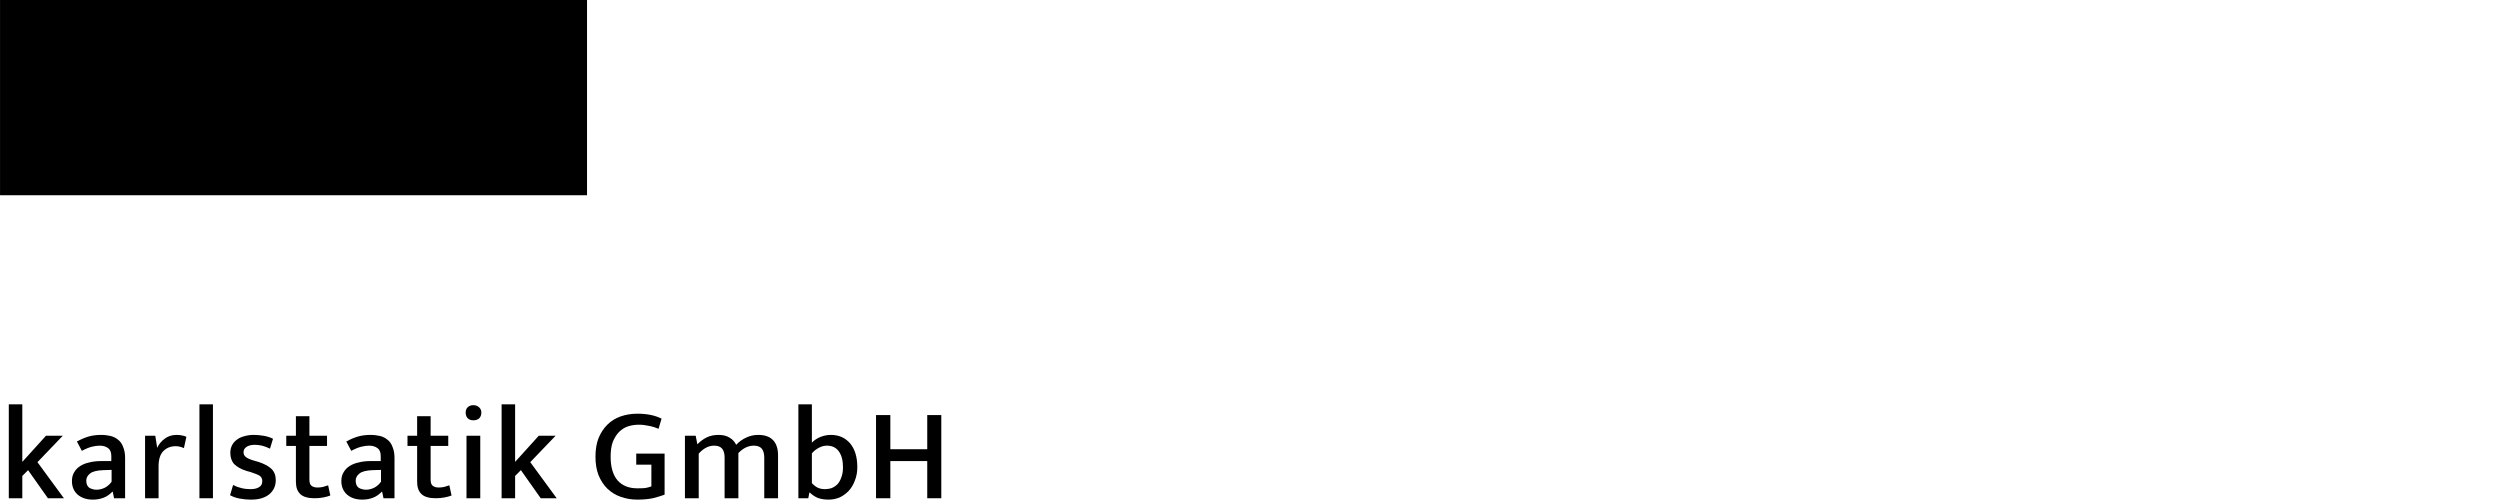
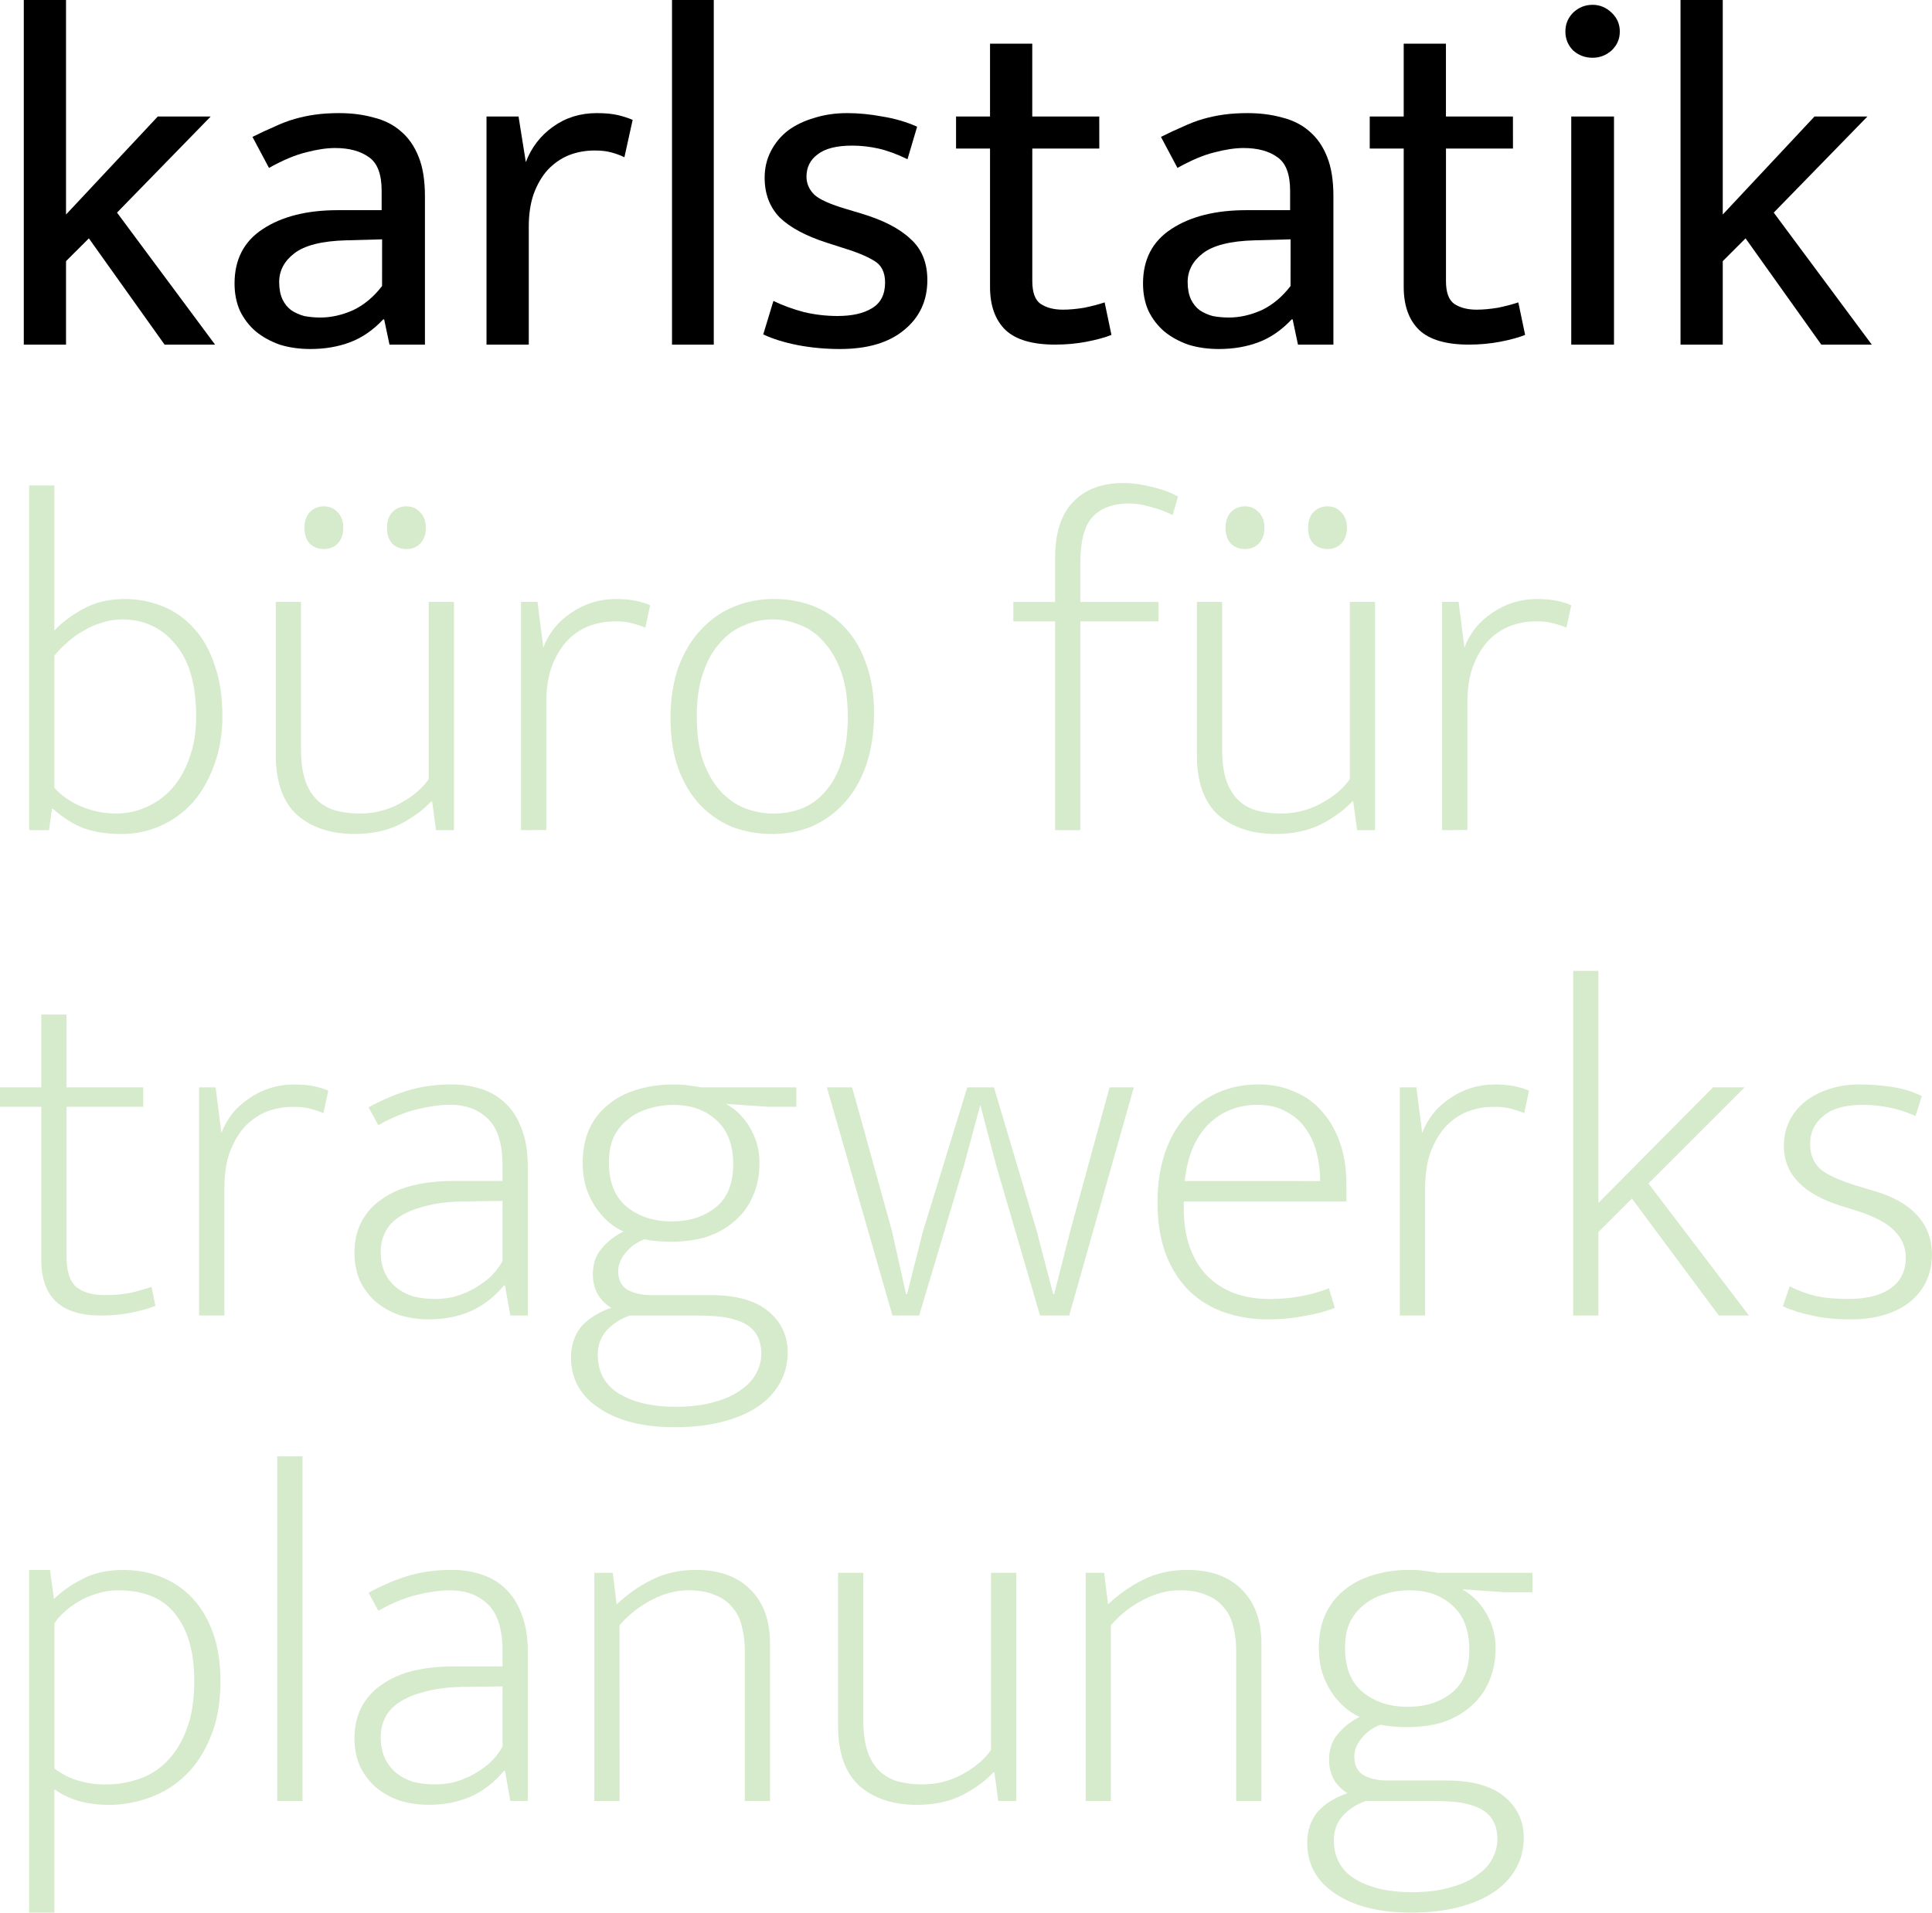
- <svg xmlns="http://www.w3.org/2000/svg" width="100%" height="100%" viewBox="0 0 591 119" version="1.1" xml:space="preserve" style="fill-rule:evenodd;clip-rule:evenodd;">
-   <g id="use7463" transform="matrix(4.16667,0,0,4.16667,-0.00345833,117.785)">
-     <path id="path134" d="M1.266,-1.266L1.266,0L0.5,0L0.5,-5.328L1.266,-5.328L1.266,-2.063L2.609,-3.547L3.563,-3.547L2.125,-2.047L3.625,0L2.719,0L1.594,-1.594L1.266,-1.266Z" style="fill-rule:nonzero;" />
+ <svg xmlns="http://www.w3.org/2000/svg" width="49.136mm" height="48.655mm" viewBox="0 0 49.136 48.655" version="1.1" id="svg5" xml:space="preserve">
+   <defs id="defs2" />
+   <g aria-label="karlstatik" id="text23-6" style="font-size:12.349px;font-family:Mukta;-inkscape-font-specification:Mukta-Regular;fill:#000000;fill-opacity:1;stroke-width:0.353" transform="translate(-23.72687,-28.17852)">
+     <path d="m 25.406,34.822 v 2.124 h -1.074 v -8.768 h 1.074 v 5.458 l 2.334,-2.494 h 1.346 l -2.383,2.445 2.494,3.359 H 27.913 L 25.987,34.242 Z" id="path1086" style="fill:#000000;fill-opacity:1" />
+     <path d="m 30.148,31.661 q 0.296,-0.148 0.556,-0.259 0.259,-0.123 0.519,-0.198 0.259,-0.074 0.531,-0.111 0.272,-0.037 0.593,-0.037 0.482,0 0.877,0.111 0.408,0.099 0.692,0.346 0.296,0.247 0.457,0.654 0.161,0.395 0.161,1 v 3.779 h -0.901 l -0.136,-0.642 h -0.025 q -0.383,0.408 -0.84,0.58 -0.457,0.173 -1.013,0.173 -0.42,0 -0.778,-0.111 -0.346,-0.123 -0.605,-0.333 -0.259,-0.222 -0.408,-0.531 -0.136,-0.309 -0.136,-0.692 0,-0.914 0.716,-1.383 0.729,-0.482 1.914,-0.482 h 1.111 v -0.494 q 0,-0.63 -0.321,-0.852 -0.321,-0.235 -0.864,-0.235 -0.321,0 -0.741,0.111 -0.408,0.099 -0.939,0.395 z m 3.297,2.606 -0.914,0.025 q -0.926,0.025 -1.321,0.333 -0.383,0.296 -0.383,0.729 0,0.259 0.086,0.445 0.086,0.173 0.222,0.272 0.148,0.099 0.333,0.148 0.198,0.037 0.408,0.037 0.408,0 0.827,-0.185 0.42,-0.198 0.741,-0.617 z" id="path1088" style="fill:#000000;fill-opacity:1" />
+     <path d="m 36.1,36.946 v -5.804 h 0.815 l 0.185,1.161 q 0.21,-0.556 0.692,-0.901 0.482,-0.346 1.111,-0.346 0.321,0 0.531,0.049 0.21,0.049 0.383,0.123 l -0.21,0.951 q -0.148,-0.074 -0.333,-0.123 -0.173,-0.049 -0.42,-0.049 -0.358,0 -0.667,0.123 -0.296,0.123 -0.531,0.37 -0.222,0.247 -0.358,0.617 -0.123,0.358 -0.123,0.827 v 3.001 z" id="path1090" style="fill:#000000;fill-opacity:1" />
+     <path d="m 40.818,36.946 v -8.768 h 1.062 v 8.768 z" id="path1092" style="fill:#000000;fill-opacity:1" />
+     <path d="m 46.807,32.229 q -0.408,-0.198 -0.741,-0.272 -0.333,-0.074 -0.667,-0.074 -0.593,0 -0.877,0.222 -0.284,0.21 -0.284,0.568 0,0.259 0.198,0.457 0.198,0.185 0.827,0.37 l 0.37,0.111 q 0.827,0.247 1.247,0.642 0.432,0.383 0.432,1.05 0,0.79 -0.593,1.272 -0.58,0.482 -1.63,0.482 -0.556,0 -1.074,-0.099 -0.506,-0.099 -0.877,-0.272 l 0.259,-0.852 q 0.358,0.173 0.778,0.284 0.42,0.099 0.852,0.099 0.556,0 0.877,-0.198 0.333,-0.198 0.333,-0.654 0,-0.395 -0.284,-0.556 -0.284,-0.173 -0.815,-0.333 l -0.383,-0.123 q -0.803,-0.259 -1.198,-0.642 -0.383,-0.395 -0.383,-1.013 0,-0.37 0.161,-0.679 0.161,-0.309 0.432,-0.519 0.284,-0.21 0.667,-0.321 0.383,-0.123 0.84,-0.123 0.432,0 0.889,0.086 0.469,0.074 0.889,0.259 z" id="path1094" style="fill:#000000;fill-opacity:1" />
+     <path d="m 51.685,31.957 h -1.704 v 3.371 q 0,0.432 0.21,0.58 0.222,0.148 0.568,0.148 0.247,0 0.543,-0.049 0.296,-0.062 0.519,-0.136 l 0.173,0.827 q -0.247,0.099 -0.63,0.173 -0.383,0.074 -0.803,0.074 -0.864,0 -1.26,-0.37 -0.395,-0.383 -0.395,-1.099 V 31.957 H 48.042 V 31.142 h 0.864 v -1.852 h 1.074 v 1.852 h 1.704 z" id="path1096" style="fill:#000000;fill-opacity:1" />
+     <path d="m 53.253,31.661 q 0.296,-0.148 0.556,-0.259 0.259,-0.123 0.519,-0.198 0.259,-0.074 0.531,-0.111 0.272,-0.037 0.593,-0.037 0.482,0 0.877,0.111 0.408,0.099 0.692,0.346 0.296,0.247 0.457,0.654 0.161,0.395 0.161,1 v 3.779 h -0.901 l -0.136,-0.642 h -0.025 q -0.383,0.408 -0.84,0.58 -0.457,0.173 -1.013,0.173 -0.42,0 -0.778,-0.111 -0.346,-0.123 -0.605,-0.333 -0.259,-0.222 -0.408,-0.531 -0.136,-0.309 -0.136,-0.692 0,-0.914 0.716,-1.383 0.729,-0.482 1.914,-0.482 h 1.111 v -0.494 q 0,-0.63 -0.321,-0.852 -0.321,-0.235 -0.864,-0.235 -0.321,0 -0.741,0.111 -0.408,0.099 -0.939,0.395 z m 3.297,2.606 -0.914,0.025 q -0.926,0.025 -1.321,0.333 -0.383,0.296 -0.383,0.729 0,0.259 0.086,0.445 0.086,0.173 0.222,0.272 0.148,0.099 0.333,0.148 0.198,0.037 0.408,0.037 0.408,0 0.827,-0.185 0.42,-0.198 0.741,-0.617 z" id="path1098" style="fill:#000000;fill-opacity:1" />
+     <path d="m 62.206,31.957 h -1.704 v 3.371 q 0,0.432 0.21,0.58 0.222,0.148 0.568,0.148 0.247,0 0.543,-0.049 0.296,-0.062 0.519,-0.136 l 0.173,0.827 q -0.247,0.099 -0.63,0.173 -0.383,0.074 -0.803,0.074 -0.864,0 -1.26,-0.37 -0.395,-0.383 -0.395,-1.099 V 31.957 H 58.563 V 31.142 h 0.864 v -1.852 h 1.074 v 1.852 h 1.704 z" id="path1100" style="fill:#000000;fill-opacity:1" />
+     <path d="m 63.688,36.946 v -5.804 h 1.087 v 5.804 z m 0.543,-7.298 q -0.284,0 -0.494,-0.185 -0.198,-0.198 -0.198,-0.482 0,-0.284 0.198,-0.482 0.21,-0.198 0.494,-0.198 0.272,0 0.482,0.198 0.21,0.198 0.21,0.482 0,0.284 -0.21,0.482 -0.21,0.185 -0.482,0.185 z" id="path1102" style="fill:#000000;fill-opacity:1" />
+     <path d="m 67.541,34.822 v 2.124 h -1.074 v -8.768 h 1.074 v 5.458 l 2.334,-2.494 h 1.346 l -2.383,2.445 2.494,3.359 H 70.048 L 68.121,34.242 Z" id="path1104" style="fill:#000000;fill-opacity:1" />
  </g>
-   <g id="use7467" transform="matrix(4.16667,0,0,4.16667,15.9654,117.785)">
-     <path id="path137" d="M0.531,-3.219C0.758,-3.344 0.977,-3.438 1.188,-3.5C1.406,-3.563 1.645,-3.594 1.906,-3.594C2.102,-3.594 2.285,-3.57 2.453,-3.531C2.617,-3.488 2.758,-3.414 2.875,-3.313C3,-3.219 3.094,-3.082 3.156,-2.906C3.227,-2.738 3.266,-2.535 3.266,-2.297L3.266,0L2.641,0L2.563,-0.375L2.547,-0.375C2.398,-0.219 2.234,-0.102 2.047,-0.031C1.867,0.039 1.664,0.078 1.438,0.078C1.082,0.078 0.797,-0.016 0.578,-0.203C0.359,-0.398 0.25,-0.656 0.25,-0.969C0.25,-1.164 0.289,-1.332 0.375,-1.469C0.457,-1.613 0.57,-1.734 0.719,-1.828C0.863,-1.922 1.035,-1.988 1.234,-2.031C1.43,-2.082 1.648,-2.109 1.891,-2.109L2.484,-2.109L2.484,-2.391C2.484,-2.609 2.422,-2.758 2.297,-2.844C2.18,-2.938 2.02,-2.984 1.813,-2.984C1.688,-2.984 1.539,-2.961 1.375,-2.922C1.207,-2.879 1.02,-2.801 0.813,-2.688L0.531,-3.219ZM2.5,-1.609L2.031,-1.594C1.676,-1.582 1.426,-1.52 1.281,-1.406C1.133,-1.289 1.063,-1.156 1.063,-1C1.063,-0.906 1.078,-0.82 1.109,-0.75C1.141,-0.688 1.18,-0.633 1.234,-0.594C1.285,-0.563 1.348,-0.535 1.422,-0.516C1.492,-0.492 1.57,-0.484 1.656,-0.484C1.801,-0.484 1.953,-0.52 2.109,-0.594C2.266,-0.676 2.395,-0.789 2.5,-0.938L2.5,-1.609Z" style="fill-rule:nonzero;" />
-   </g>
-   <g id="use7471" transform="matrix(4.16667,0,0,4.16667,32.2778,117.785)">
-     <path id="path140" d="M0.484,0L0.484,-3.547L1.063,-3.547L1.172,-2.859C1.266,-3.066 1.406,-3.238 1.594,-3.375C1.781,-3.52 2.008,-3.594 2.281,-3.594C2.395,-3.594 2.492,-3.582 2.578,-3.563C2.672,-3.551 2.754,-3.523 2.828,-3.484L2.688,-2.844C2.625,-2.875 2.551,-2.898 2.469,-2.922C2.395,-2.941 2.313,-2.953 2.219,-2.953C1.938,-2.953 1.703,-2.859 1.516,-2.672C1.336,-2.484 1.25,-2.195 1.25,-1.813L1.25,0L0.484,0Z" style="fill-rule:nonzero;" />
-   </g>
-   <g id="use7475" transform="matrix(4.16667,0,0,4.16667,44.9966,117.785)">
-     <rect id="path143" x="0.516" y="-5.328" width="0.766" height="5.328" style="fill-rule:nonzero;" />
-   </g>
-   <g id="use7479" transform="matrix(4.16667,0,0,4.16667,53.2778,117.785)">
-     <path id="path146" d="M2.531,-2.813C2.363,-2.895 2.211,-2.953 2.078,-2.984C1.941,-3.016 1.805,-3.031 1.672,-3.031C1.461,-3.031 1.301,-2.988 1.188,-2.906C1.082,-2.832 1.031,-2.734 1.031,-2.609C1.031,-2.504 1.07,-2.414 1.156,-2.344C1.238,-2.27 1.406,-2.195 1.656,-2.125L1.875,-2.063C2.195,-1.957 2.441,-1.828 2.609,-1.672C2.773,-1.516 2.859,-1.301 2.859,-1.031C2.859,-0.695 2.734,-0.426 2.484,-0.219C2.234,-0.02 1.895,0.078 1.469,0.078C1.227,0.078 1.004,0.055 0.797,0.016C0.598,-0.023 0.422,-0.086 0.266,-0.172L0.438,-0.75C0.582,-0.676 0.738,-0.617 0.906,-0.578C1.07,-0.535 1.242,-0.516 1.422,-0.516C1.629,-0.516 1.789,-0.551 1.906,-0.625C2.031,-0.695 2.094,-0.813 2.094,-0.969C2.094,-1.113 2.039,-1.219 1.938,-1.281C1.832,-1.344 1.664,-1.41 1.438,-1.484L1.203,-1.547C0.891,-1.648 0.656,-1.781 0.5,-1.938C0.352,-2.102 0.281,-2.316 0.281,-2.578C0.281,-2.734 0.313,-2.875 0.375,-3C0.438,-3.125 0.523,-3.227 0.641,-3.313C0.754,-3.406 0.895,-3.473 1.063,-3.516C1.227,-3.566 1.406,-3.594 1.594,-3.594C1.781,-3.594 1.969,-3.578 2.156,-3.547C2.352,-3.516 2.535,-3.457 2.703,-3.375L2.531,-2.813Z" style="fill-rule:nonzero;" />
-   </g>
-   <g id="use7483" transform="matrix(4.16667,0,0,4.16667,67.1528,117.785)">
-     <path id="path149" d="M2.438,-2.969L1.438,-2.969L1.438,-1.063C1.438,-0.883 1.477,-0.766 1.563,-0.703C1.645,-0.641 1.754,-0.609 1.891,-0.609C1.992,-0.609 2.098,-0.617 2.203,-0.641C2.316,-0.672 2.414,-0.703 2.5,-0.734L2.625,-0.156C2.52,-0.113 2.391,-0.078 2.234,-0.047C2.078,-0.016 1.91,0 1.734,0C1.359,0 1.086,-0.078 0.922,-0.234C0.754,-0.391 0.672,-0.625 0.672,-0.938L0.672,-2.969L0.125,-2.969L0.125,-3.547L0.672,-3.547L0.672,-4.656L1.438,-4.656L1.438,-3.547L2.438,-3.547L2.438,-2.969Z" style="fill-rule:nonzero;" />
-   </g>
-   <g id="use7487" transform="matrix(4.16667,0,0,4.16667,79.6528,117.785)">
-     <path id="path1371" d="M0.531,-3.219C0.758,-3.344 0.977,-3.438 1.188,-3.5C1.406,-3.563 1.645,-3.594 1.906,-3.594C2.102,-3.594 2.285,-3.57 2.453,-3.531C2.617,-3.488 2.758,-3.414 2.875,-3.313C3,-3.219 3.094,-3.082 3.156,-2.906C3.227,-2.738 3.266,-2.535 3.266,-2.297L3.266,0L2.641,0L2.563,-0.375L2.547,-0.375C2.398,-0.219 2.234,-0.102 2.047,-0.031C1.867,0.039 1.664,0.078 1.438,0.078C1.082,0.078 0.797,-0.016 0.578,-0.203C0.359,-0.398 0.25,-0.656 0.25,-0.969C0.25,-1.164 0.289,-1.332 0.375,-1.469C0.457,-1.613 0.57,-1.734 0.719,-1.828C0.863,-1.922 1.035,-1.988 1.234,-2.031C1.43,-2.082 1.648,-2.109 1.891,-2.109L2.484,-2.109L2.484,-2.391C2.484,-2.609 2.422,-2.758 2.297,-2.844C2.18,-2.938 2.02,-2.984 1.813,-2.984C1.688,-2.984 1.539,-2.961 1.375,-2.922C1.207,-2.879 1.02,-2.801 0.813,-2.688L0.531,-3.219ZM2.5,-1.609L2.031,-1.594C1.676,-1.582 1.426,-1.52 1.281,-1.406C1.133,-1.289 1.063,-1.156 1.063,-1C1.063,-0.906 1.078,-0.82 1.109,-0.75C1.141,-0.688 1.18,-0.633 1.234,-0.594C1.285,-0.563 1.348,-0.535 1.422,-0.516C1.492,-0.492 1.57,-0.484 1.656,-0.484C1.801,-0.484 1.953,-0.52 2.109,-0.594C2.266,-0.676 2.395,-0.789 2.5,-0.938L2.5,-1.609Z" style="fill-rule:nonzero;" />
-   </g>
-   <g id="use7491" transform="matrix(4.16667,0,0,4.16667,95.809,117.785)">
-     <path id="path1491" d="M2.438,-2.969L1.438,-2.969L1.438,-1.063C1.438,-0.883 1.477,-0.766 1.563,-0.703C1.645,-0.641 1.754,-0.609 1.891,-0.609C1.992,-0.609 2.098,-0.617 2.203,-0.641C2.316,-0.672 2.414,-0.703 2.5,-0.734L2.625,-0.156C2.52,-0.113 2.391,-0.078 2.234,-0.047C2.078,-0.016 1.91,0 1.734,0C1.359,0 1.086,-0.078 0.922,-0.234C0.754,-0.391 0.672,-0.625 0.672,-0.938L0.672,-2.969L0.125,-2.969L0.125,-3.547L0.672,-3.547L0.672,-4.656L1.438,-4.656L1.438,-3.547L2.438,-3.547L2.438,-2.969Z" style="fill-rule:nonzero;" />
-   </g>
-   <g id="use7493" transform="matrix(4.16667,0,0,4.16667,107.934,117.785)">
-     <path id="path152" d="M0.563,0L0.563,-3.547L1.344,-3.547L1.344,0L0.563,0ZM0.953,-4.422C0.816,-4.422 0.707,-4.461 0.625,-4.547C0.551,-4.629 0.516,-4.734 0.516,-4.859C0.516,-4.984 0.551,-5.082 0.625,-5.156C0.707,-5.238 0.816,-5.281 0.953,-5.281C1.086,-5.281 1.195,-5.238 1.281,-5.156C1.363,-5.082 1.406,-4.984 1.406,-4.859C1.406,-4.723 1.363,-4.613 1.281,-4.531C1.195,-4.457 1.086,-4.422 0.953,-4.422Z" style="fill-rule:nonzero;" />
-   </g>
-   <g id="use7495" transform="matrix(4.16667,0,0,4.16667,116.497,117.785)">
-     <path id="path1341" d="M1.266,-1.266L1.266,0L0.5,0L0.5,-5.328L1.266,-5.328L1.266,-2.063L2.609,-3.547L3.563,-3.547L2.125,-2.047L3.625,0L2.719,0L1.594,-1.594L1.266,-1.266Z" style="fill-rule:nonzero;" />
-   </g>
-   <g id="use7501" transform="matrix(4.16667,0,0,4.16667,139.403,117.785)">
-     <path id="path158" d="M2.703,-4.797C3.254,-4.797 3.711,-4.703 4.078,-4.516L3.906,-3.938C3.719,-4.02 3.531,-4.078 3.344,-4.109C3.164,-4.148 2.984,-4.172 2.797,-4.172C2.578,-4.172 2.367,-4.141 2.172,-4.078C1.984,-4.016 1.816,-3.91 1.672,-3.766C1.523,-3.617 1.406,-3.43 1.313,-3.203C1.227,-2.973 1.188,-2.691 1.188,-2.359C1.188,-1.773 1.316,-1.328 1.578,-1.016C1.848,-0.711 2.223,-0.563 2.703,-0.563C2.879,-0.563 3.023,-0.566 3.141,-0.578C3.266,-0.598 3.383,-0.629 3.5,-0.672L3.5,-1.906L2.641,-1.906L2.641,-2.531L4.25,-2.531L4.25,-0.203C4.051,-0.129 3.828,-0.063 3.578,0C3.328,0.051 3.035,0.078 2.703,0.078C2.367,0.078 2.055,0.023 1.766,-0.078C1.473,-0.18 1.219,-0.336 1,-0.547C0.789,-0.754 0.625,-1.008 0.5,-1.313C0.383,-1.613 0.328,-1.961 0.328,-2.359C0.328,-2.754 0.383,-3.102 0.5,-3.406C0.625,-3.707 0.789,-3.961 1,-4.172C1.207,-4.379 1.457,-4.535 1.75,-4.641C2.039,-4.742 2.359,-4.797 2.703,-4.797Z" style="fill-rule:nonzero;" />
-   </g>
-   <g id="use7505" transform="matrix(4.16667,0,0,4.16667,159.903,117.785)">
-     <path id="path161" d="M1.266,0L0.484,0L0.484,-3.547L1.094,-3.547L1.188,-3.063C1.352,-3.227 1.531,-3.359 1.719,-3.453C1.914,-3.547 2.141,-3.594 2.391,-3.594C2.648,-3.594 2.859,-3.539 3.016,-3.438C3.18,-3.344 3.305,-3.207 3.391,-3.031C3.555,-3.207 3.742,-3.344 3.953,-3.438C4.16,-3.539 4.391,-3.594 4.641,-3.594C5.016,-3.594 5.297,-3.492 5.484,-3.297C5.672,-3.098 5.766,-2.813 5.766,-2.438L5.766,0L4.984,0L4.984,-2.313C4.984,-2.531 4.938,-2.695 4.844,-2.813C4.75,-2.926 4.598,-2.984 4.391,-2.984C4.078,-2.984 3.785,-2.844 3.516,-2.563L3.516,0L2.734,0L2.734,-2.313C2.734,-2.531 2.688,-2.695 2.594,-2.813C2.5,-2.926 2.348,-2.984 2.141,-2.984C1.828,-2.984 1.535,-2.832 1.266,-2.531L1.266,0Z" style="fill-rule:nonzero;" />
-   </g>
-   <g id="use7509" transform="matrix(4.16667,0,0,4.16667,186.653,117.785)">
-     <path id="path164" d="M3.844,-1.766C3.844,-1.484 3.797,-1.227 3.703,-1C3.617,-0.77 3.504,-0.578 3.359,-0.422C3.211,-0.266 3.039,-0.141 2.844,-0.047C2.645,0.035 2.438,0.078 2.219,0.078C1.988,0.078 1.785,0.047 1.609,-0.016C1.441,-0.086 1.285,-0.191 1.141,-0.328L1.125,-0.328L1.063,0L0.5,0L0.5,-5.328L1.266,-5.328L1.266,-3.156C1.41,-3.301 1.578,-3.41 1.766,-3.484C1.953,-3.555 2.145,-3.594 2.344,-3.594C2.801,-3.594 3.164,-3.43 3.438,-3.109C3.707,-2.785 3.844,-2.336 3.844,-1.766ZM3.031,-1.75C3.031,-2.133 2.953,-2.438 2.797,-2.656C2.641,-2.875 2.414,-2.984 2.125,-2.984C1.957,-2.984 1.801,-2.941 1.656,-2.859C1.508,-2.785 1.379,-2.68 1.266,-2.547L1.266,-0.859C1.359,-0.754 1.461,-0.672 1.578,-0.609C1.703,-0.547 1.844,-0.516 2,-0.516C2.133,-0.516 2.266,-0.535 2.391,-0.578C2.516,-0.629 2.625,-0.703 2.719,-0.797C2.813,-0.898 2.883,-1.031 2.938,-1.188C3,-1.352 3.031,-1.539 3.031,-1.75Z" style="fill-rule:nonzero;" />
-   </g>
-   <g id="use7513" transform="matrix(4.16667,0,0,4.16667,204.747,117.785)">
-     <path id="path167" d="M0.563,0L0.563,-4.719L1.375,-4.719L1.375,-2.781L3.469,-2.781L3.469,-4.719L4.266,-4.719L4.266,0L3.469,0L3.469,-2.109L1.375,-2.109L1.375,0L0.563,0Z" style="fill-rule:nonzero;" />
-   </g>
-   <g id="path8105" transform="matrix(4.16667,0,0,4.16667,-1822.44,-2840.76)">
-     <path d="M437.387,686.609L470.691,686.609" style="fill:none;fill-rule:nonzero;stroke:black;stroke-width:12.5px;" />
+   <g aria-label="büro für  tragwerks planung" id="text31-7" style="font-weight:200;font-size:12.349px;font-family:'Mukta ExtraLight';-inkscape-font-specification:Mukta-ExtraLight;fill:#d6eacc;fill-opacity:1;stroke-width:0.353" transform="translate(-23.72687,-28.17852)">
+     <path d="m 29.383,46.393 q 0,0.692 -0.21,1.247 -0.198,0.556 -0.543,0.951 -0.346,0.383 -0.815,0.593 -0.469,0.21 -0.988,0.21 -0.568,0 -0.976,-0.148 -0.408,-0.161 -0.778,-0.494 h -0.025 l -0.074,0.543 h -0.506 v -8.768 h 0.642 v 3.692 q 0.259,-0.284 0.716,-0.543 0.469,-0.259 1.062,-0.259 0.519,0 0.976,0.185 0.457,0.185 0.79,0.556 0.346,0.37 0.531,0.939 0.198,0.556 0.198,1.297 z m -0.667,0.012 q 0,-1.223 -0.531,-1.84 -0.519,-0.63 -1.358,-0.63 -0.259,0 -0.519,0.086 -0.247,0.074 -0.469,0.21 -0.222,0.123 -0.408,0.296 -0.185,0.161 -0.321,0.333 v 3.359 q 0.247,0.284 0.667,0.469 0.432,0.185 0.901,0.185 0.408,0 0.766,-0.161 0.37,-0.161 0.654,-0.469 0.284,-0.321 0.445,-0.778 0.173,-0.469 0.173,-1.062 z" id="path1203" style="fill:#d6eacc;fill-opacity:1" />
+     <path d="m 34.631,43.491 h 0.642 v 5.804 h -0.457 l -0.099,-0.729 h -0.025 q -0.296,0.321 -0.79,0.58 -0.494,0.247 -1.161,0.247 -0.901,0 -1.457,-0.482 -0.543,-0.494 -0.543,-1.531 v -3.89 h 0.642 v 3.754 q 0,0.482 0.111,0.803 0.111,0.309 0.309,0.494 0.198,0.185 0.469,0.259 0.284,0.074 0.605,0.074 0.556,0 1.025,-0.259 0.482,-0.259 0.729,-0.617 z M 31.47,41.602 q 0,-0.247 0.136,-0.395 0.148,-0.148 0.358,-0.148 0.21,0 0.346,0.148 0.148,0.148 0.148,0.395 0,0.259 -0.148,0.408 -0.136,0.136 -0.346,0.136 -0.21,0 -0.358,-0.136 -0.136,-0.148 -0.136,-0.408 z m 2.099,0 q 0,-0.247 0.136,-0.395 0.148,-0.148 0.358,-0.148 0.21,0 0.346,0.148 0.148,0.148 0.148,0.395 0,0.259 -0.148,0.408 -0.136,0.136 -0.346,0.136 -0.21,0 -0.358,-0.136 -0.136,-0.148 -0.136,-0.408 z" id="path1205" style="fill:#d6eacc;fill-opacity:1" />
+     <path d="m 36.977,49.295 v -5.804 h 0.42 l 0.148,1.161 q 0.21,-0.556 0.716,-0.889 0.506,-0.346 1.136,-0.346 0.296,0 0.519,0.049 0.222,0.049 0.346,0.111 l -0.123,0.568 q -0.148,-0.062 -0.333,-0.111 -0.185,-0.049 -0.432,-0.049 -0.358,0 -0.679,0.123 -0.309,0.123 -0.556,0.383 -0.235,0.259 -0.383,0.654 -0.136,0.383 -0.136,0.914 v 3.235 z" id="path1207" style="fill:#d6eacc;fill-opacity:1" />
+     <path d="m 45.955,46.331 q 0,0.729 -0.198,1.309 -0.198,0.568 -0.556,0.963 -0.346,0.383 -0.815,0.593 -0.469,0.198 -1.025,0.198 -0.543,0 -1.025,-0.185 -0.469,-0.198 -0.815,-0.568 -0.346,-0.37 -0.543,-0.914 -0.198,-0.556 -0.198,-1.272 0,-0.729 0.198,-1.297 0.21,-0.568 0.568,-0.951 0.358,-0.395 0.84,-0.593 0.482,-0.198 1.025,-0.198 0.543,0 1.013,0.185 0.469,0.185 0.803,0.556 0.346,0.37 0.531,0.914 0.198,0.543 0.198,1.26 z m -0.667,0.062 q 0,-0.642 -0.161,-1.099 -0.161,-0.469 -0.432,-0.766 -0.259,-0.309 -0.605,-0.445 -0.346,-0.148 -0.716,-0.148 -0.37,0 -0.716,0.148 -0.346,0.136 -0.617,0.445 -0.272,0.296 -0.432,0.766 -0.161,0.457 -0.161,1.099 0,0.679 0.161,1.148 0.173,0.469 0.445,0.766 0.272,0.296 0.617,0.432 0.358,0.136 0.729,0.136 0.37,0 0.704,-0.123 0.346,-0.136 0.605,-0.432 0.272,-0.296 0.42,-0.766 0.161,-0.482 0.161,-1.161 z" id="path1209" style="fill:#d6eacc;fill-opacity:1" />
+     <path d="m 52.29,40.466 q 0.346,0 0.729,0.099 0.383,0.086 0.667,0.247 l -0.136,0.469 q -0.272,-0.136 -0.568,-0.21 -0.296,-0.086 -0.531,-0.086 -0.617,0 -0.939,0.346 -0.309,0.333 -0.309,1.173 v 0.988 h 1.988 v 0.494 h -1.988 v 5.31 H 50.561 v -5.31 h -1.062 v -0.494 h 1.062 v -1.111 q 0,-0.963 0.457,-1.432 0.457,-0.482 1.272,-0.482 z" id="path1211" style="fill:#d6eacc;fill-opacity:1" />
+     <path d="M 58.057,43.491 H 58.699 v 5.804 h -0.457 l -0.099,-0.729 h -0.025 q -0.296,0.321 -0.79,0.58 -0.494,0.247 -1.161,0.247 -0.901,0 -1.457,-0.482 -0.543,-0.494 -0.543,-1.531 v -3.89 h 0.642 v 3.754 q 0,0.482 0.111,0.803 0.111,0.309 0.309,0.494 0.198,0.185 0.469,0.259 0.284,0.074 0.605,0.074 0.556,0 1.025,-0.259 0.482,-0.259 0.729,-0.617 z M 54.896,41.602 q 0,-0.247 0.136,-0.395 0.148,-0.148 0.358,-0.148 0.21,0 0.346,0.148 0.148,0.148 0.148,0.395 0,0.259 -0.148,0.408 -0.136,0.136 -0.346,0.136 -0.21,0 -0.358,-0.136 -0.136,-0.148 -0.136,-0.408 z m 2.099,0 q 0,-0.247 0.136,-0.395 0.148,-0.148 0.358,-0.148 0.21,0 0.346,0.148 0.148,0.148 0.148,0.395 0,0.259 -0.148,0.408 -0.136,0.136 -0.346,0.136 -0.21,0 -0.358,-0.136 -0.136,-0.148 -0.136,-0.408 z" id="path1213" style="fill:#d6eacc;fill-opacity:1" />
+     <path d="m 60.403,49.295 v -5.804 h 0.42 l 0.148,1.161 q 0.21,-0.556 0.716,-0.889 0.506,-0.346 1.136,-0.346 0.296,0 0.519,0.049 0.222,0.049 0.346,0.111 l -0.123,0.568 q -0.148,-0.062 -0.333,-0.111 -0.185,-0.049 -0.432,-0.049 -0.358,0 -0.679,0.123 -0.309,0.123 -0.556,0.383 -0.235,0.259 -0.383,0.654 -0.136,0.383 -0.136,0.914 v 3.235 z" id="path1215" style="fill:#d6eacc;fill-opacity:1" />
+     <path d="M 27.37,56.334 H 25.419 v 3.803 q 0,0.58 0.259,0.79 0.259,0.198 0.716,0.198 0.358,0 0.667,-0.062 0.309,-0.074 0.519,-0.148 l 0.099,0.482 q -0.247,0.099 -0.605,0.173 -0.358,0.074 -0.79,0.074 -0.741,0 -1.124,-0.346 -0.383,-0.358 -0.383,-1.074 v -3.89 h -1.05 v -0.494 h 1.05 v -1.852 h 0.642 v 1.852 h 1.951 z" id="path1217" style="fill:#d6eacc;fill-opacity:1" />
+     <path d="m 28.79,61.644 v -5.804 h 0.42 l 0.148,1.161 q 0.21,-0.556 0.716,-0.889 0.506,-0.346 1.136,-0.346 0.296,0 0.519,0.049 0.222,0.049 0.346,0.111 l -0.123,0.568 q -0.148,-0.062 -0.333,-0.111 -0.185,-0.049 -0.432,-0.049 -0.358,0 -0.679,0.123 -0.309,0.123 -0.556,0.383 -0.235,0.259 -0.383,0.654 -0.136,0.383 -0.136,0.914 v 3.235 z" id="path1219" style="fill:#d6eacc;fill-opacity:1" />
+     <path d="m 33.1,56.346 q 0.58,-0.309 1.062,-0.445 0.494,-0.136 1.05,-0.136 0.395,0 0.741,0.111 0.358,0.111 0.617,0.358 0.272,0.247 0.42,0.654 0.161,0.395 0.161,0.976 v 3.779 h -0.445 l -0.136,-0.766 h -0.025 q -0.358,0.432 -0.84,0.654 -0.482,0.21 -1.074,0.21 -0.408,0 -0.753,-0.111 -0.346,-0.123 -0.605,-0.346 -0.247,-0.222 -0.395,-0.531 -0.136,-0.321 -0.136,-0.704 0,-0.457 0.185,-0.803 0.185,-0.346 0.519,-0.568 0.333,-0.235 0.79,-0.346 0.469,-0.111 1.037,-0.111 h 1.235 v -0.383 q 0,-0.84 -0.37,-1.198 -0.37,-0.358 -0.963,-0.358 -0.358,0 -0.827,0.111 -0.469,0.111 -1,0.408 z m 3.408,2.383 -1.025,0.012 q -0.556,0.012 -0.951,0.123 -0.395,0.099 -0.654,0.272 -0.247,0.161 -0.358,0.395 -0.111,0.222 -0.111,0.482 0,0.321 0.111,0.556 0.111,0.222 0.296,0.37 0.185,0.148 0.432,0.222 0.259,0.062 0.543,0.062 0.222,0 0.457,-0.049 0.235,-0.062 0.457,-0.173 0.235,-0.123 0.445,-0.296 0.21,-0.185 0.358,-0.445 z" id="path1221" style="fill:#d6eacc;fill-opacity:1" />
+     <path d="m 38.546,57.767 q 0,-0.482 0.161,-0.852 0.173,-0.383 0.482,-0.63 0.309,-0.259 0.729,-0.383 0.432,-0.136 0.939,-0.136 0.222,0 0.383,0.025 0.173,0.025 0.333,0.049 h 2.408 v 0.494 h -0.716 l -1.074,-0.074 q 0.383,0.21 0.617,0.617 0.235,0.408 0.235,0.877 0,0.482 -0.173,0.864 -0.161,0.37 -0.469,0.63 -0.296,0.259 -0.704,0.395 -0.408,0.123 -0.889,0.123 -0.173,0 -0.346,-0.012 -0.161,-0.012 -0.346,-0.049 -0.296,0.111 -0.482,0.346 -0.185,0.222 -0.185,0.469 0,0.321 0.235,0.469 0.247,0.136 0.617,0.136 h 1.507 q 0.963,0 1.457,0.408 0.494,0.408 0.494,1.05 0,0.432 -0.198,0.778 -0.198,0.358 -0.568,0.605 -0.37,0.247 -0.901,0.383 -0.531,0.136 -1.198,0.136 -1.21,0 -1.926,-0.482 Q 38.249,63.533 38.249,62.706 q 0,-0.457 0.259,-0.778 0.272,-0.309 0.766,-0.482 -0.185,-0.099 -0.333,-0.321 -0.136,-0.235 -0.136,-0.531 0,-0.408 0.235,-0.667 0.235,-0.272 0.543,-0.42 -0.198,-0.086 -0.383,-0.247 -0.185,-0.161 -0.333,-0.383 -0.148,-0.222 -0.235,-0.494 -0.086,-0.284 -0.086,-0.617 z m 1.198,3.878 q -0.358,0.123 -0.593,0.383 -0.222,0.259 -0.222,0.605 0,0.667 0.543,1 0.556,0.333 1.432,0.333 0.58,0 0.988,-0.123 0.42,-0.111 0.679,-0.309 0.272,-0.185 0.395,-0.432 0.123,-0.235 0.123,-0.482 0,-0.296 -0.123,-0.494 -0.111,-0.185 -0.333,-0.296 -0.21,-0.099 -0.506,-0.148 -0.284,-0.037 -0.63,-0.037 z m 2.63,-3.853 q 0,-0.729 -0.42,-1.111 -0.42,-0.395 -1.099,-0.395 -0.346,0 -0.642,0.099 -0.296,0.086 -0.519,0.272 -0.222,0.173 -0.358,0.445 -0.123,0.272 -0.123,0.642 0,0.766 0.457,1.136 0.457,0.37 1.136,0.37 0.679,0 1.124,-0.358 0.445,-0.358 0.445,-1.099 z" id="path1223" style="fill:#d6eacc;fill-opacity:1" />
+     <path d="m 44.757,55.84 h 0.642 l 1.013,3.655 0.358,1.605 h 0.025 l 0.408,-1.605 1.124,-3.655 h 0.679 l 1.087,3.655 0.42,1.605 h 0.025 l 0.408,-1.605 1,-3.655 h 0.617 L 50.919,61.644 H 50.178 l -1.111,-3.803 -0.408,-1.556 -0.42,1.556 -1.136,3.803 h -0.679 z" id="path1225" style="fill:#d6eacc;fill-opacity:1" />
+     <path d="m 57.97,58.742 h -4.137 v 0.173 q 0,1.087 0.58,1.704 0.593,0.605 1.605,0.605 0.803,0 1.507,-0.272 l 0.148,0.494 q -0.321,0.136 -0.778,0.21 -0.445,0.086 -0.914,0.086 -0.58,0 -1.099,-0.173 -0.506,-0.173 -0.889,-0.531 -0.383,-0.37 -0.605,-0.926 -0.222,-0.568 -0.222,-1.358 0,-0.679 0.185,-1.235 0.185,-0.556 0.531,-0.939 0.346,-0.395 0.815,-0.605 0.469,-0.21 1.05,-0.21 0.494,0 0.901,0.185 0.42,0.173 0.704,0.506 0.296,0.333 0.457,0.803 0.161,0.469 0.161,1.037 z m -0.667,-0.519 q 0,-0.358 -0.086,-0.704 -0.086,-0.358 -0.284,-0.63 -0.185,-0.272 -0.494,-0.432 -0.296,-0.173 -0.729,-0.173 -0.753,0 -1.26,0.506 -0.494,0.506 -0.593,1.432 z" id="path1227" style="fill:#d6eacc;fill-opacity:1" />
+     <path d="m 59.329,61.644 v -5.804 h 0.42 l 0.148,1.161 q 0.21,-0.556 0.716,-0.889 0.506,-0.346 1.136,-0.346 0.296,0 0.519,0.049 0.222,0.049 0.346,0.111 l -0.123,0.568 q -0.148,-0.062 -0.333,-0.111 -0.185,-0.049 -0.432,-0.049 -0.358,0 -0.679,0.123 -0.309,0.123 -0.556,0.383 -0.235,0.259 -0.383,0.654 -0.136,0.383 -0.136,0.914 v 3.235 z" id="path1229" style="fill:#d6eacc;fill-opacity:1" />
+     <path d="m 64.379,59.52 v 2.124 h -0.642 v -8.768 h 0.642 v 5.903 l 2.914,-2.939 h 0.803 l -2.445,2.445 2.556,3.359 h -0.766 l -2.21,-2.976 z" id="path1231" style="fill:#d6eacc;fill-opacity:1" />
+     <path d="m 72.443,56.569 q -0.617,-0.284 -1.346,-0.284 -0.667,0 -1,0.284 -0.333,0.272 -0.333,0.704 0,0.432 0.284,0.667 0.284,0.222 1,0.432 l 0.37,0.111 q 0.704,0.21 1.074,0.617 0.37,0.408 0.37,1 0,0.346 -0.136,0.654 -0.136,0.296 -0.395,0.519 -0.259,0.222 -0.654,0.346 -0.383,0.123 -0.889,0.123 -0.556,0 -0.976,-0.099 -0.42,-0.086 -0.741,-0.235 l 0.173,-0.506 q 0.321,0.161 0.667,0.247 0.346,0.074 0.815,0.074 0.704,0 1.087,-0.272 0.383,-0.272 0.383,-0.778 0,-0.395 -0.284,-0.679 -0.272,-0.296 -0.976,-0.519 l -0.395,-0.123 q -1.445,-0.457 -1.445,-1.519 0,-0.346 0.136,-0.63 0.148,-0.296 0.395,-0.494 0.259,-0.21 0.605,-0.321 0.358,-0.123 0.79,-0.123 0.395,0 0.815,0.062 0.42,0.062 0.766,0.235 z" id="path1233" style="fill:#d6eacc;fill-opacity:1" />
+     <path d="m 26.493,74.092 q -0.408,0 -0.766,-0.099 -0.358,-0.111 -0.617,-0.296 v 3.137 h -0.642 v -8.718 h 0.531 l 0.099,0.741 q 0.284,-0.284 0.716,-0.506 0.432,-0.235 1.05,-0.235 0.531,0 0.976,0.185 0.457,0.185 0.79,0.543 0.333,0.358 0.519,0.889 0.185,0.531 0.185,1.21 0,0.815 -0.247,1.408 -0.235,0.593 -0.642,0.988 -0.395,0.383 -0.914,0.568 -0.506,0.185 -1.037,0.185 z m 0.235,-5.458 q -0.284,0 -0.543,0.086 -0.247,0.074 -0.457,0.198 -0.21,0.123 -0.37,0.272 -0.161,0.148 -0.247,0.284 v 3.692 q 0.272,0.21 0.605,0.309 0.346,0.099 0.692,0.099 0.432,0 0.84,-0.136 0.408,-0.136 0.716,-0.445 0.321,-0.321 0.506,-0.815 0.198,-0.506 0.198,-1.235 0,-1.099 -0.482,-1.704 -0.469,-0.605 -1.457,-0.605 z" id="path1235" style="fill:#d6eacc;fill-opacity:1" />
+     <path d="m 30.778,73.993 v -8.768 h 0.642 v 8.768 z" id="path1237" style="fill:#d6eacc;fill-opacity:1" />
+     <path d="m 33.1,68.695 q 0.58,-0.309 1.062,-0.445 0.494,-0.136 1.05,-0.136 0.395,0 0.741,0.111 0.358,0.111 0.617,0.358 0.272,0.247 0.42,0.654 0.161,0.395 0.161,0.976 v 3.779 h -0.445 l -0.136,-0.766 h -0.025 q -0.358,0.432 -0.84,0.654 -0.482,0.21 -1.074,0.21 -0.408,0 -0.753,-0.111 -0.346,-0.123 -0.605,-0.346 -0.247,-0.222 -0.395,-0.531 -0.136,-0.321 -0.136,-0.704 0,-0.457 0.185,-0.803 0.185,-0.346 0.519,-0.568 0.333,-0.235 0.79,-0.346 0.469,-0.111 1.037,-0.111 h 1.235 V 70.19 q 0,-0.84 -0.37,-1.198 -0.37,-0.358 -0.963,-0.358 -0.358,0 -0.827,0.111 -0.469,0.111 -1,0.408 z m 3.408,2.383 -1.025,0.012 q -0.556,0.012 -0.951,0.123 -0.395,0.099 -0.654,0.272 -0.247,0.161 -0.358,0.395 -0.111,0.222 -0.111,0.482 0,0.321 0.111,0.556 0.111,0.222 0.296,0.37 0.185,0.148 0.432,0.222 0.259,0.062 0.543,0.062 0.222,0 0.457,-0.049 0.235,-0.062 0.457,-0.173 0.235,-0.123 0.445,-0.296 0.21,-0.185 0.358,-0.445 z" id="path1239" style="fill:#d6eacc;fill-opacity:1" />
+     <path d="m 39.484,73.993 h -0.642 v -5.804 h 0.469 l 0.099,0.803 q 0.42,-0.395 0.901,-0.63 0.494,-0.247 1.111,-0.247 0.889,0 1.383,0.494 0.506,0.494 0.506,1.383 v 4.001 h -0.642 v -3.841 q 0,-0.321 -0.074,-0.593 -0.062,-0.284 -0.235,-0.482 -0.161,-0.21 -0.445,-0.321 -0.272,-0.123 -0.679,-0.123 -0.469,0 -0.939,0.247 -0.457,0.235 -0.815,0.642 z" id="path1241" style="fill:#d6eacc;fill-opacity:1" />
+     <path d="m 48.931,68.189 h 0.642 v 5.804 h -0.457 l -0.099,-0.729 h -0.025 q -0.296,0.321 -0.79,0.58 -0.494,0.247 -1.161,0.247 -0.901,0 -1.457,-0.482 -0.543,-0.494 -0.543,-1.531 v -3.89 h 0.642 v 3.754 q 0,0.482 0.111,0.803 0.111,0.309 0.309,0.494 0.198,0.185 0.469,0.259 0.284,0.074 0.605,0.074 0.556,0 1.025,-0.259 0.482,-0.259 0.729,-0.617 z" id="path1243" style="fill:#d6eacc;fill-opacity:1" />
+     <path d="m 51.981,73.993 h -0.642 v -5.804 h 0.469 l 0.099,0.803 q 0.42,-0.395 0.901,-0.63 0.494,-0.247 1.111,-0.247 0.889,0 1.383,0.494 0.506,0.494 0.506,1.383 v 4.001 h -0.642 v -3.841 q 0,-0.321 -0.074,-0.593 -0.062,-0.284 -0.235,-0.482 -0.161,-0.21 -0.445,-0.321 -0.272,-0.123 -0.679,-0.123 -0.469,0 -0.939,0.247 -0.457,0.235 -0.815,0.642 z" id="path1245" style="fill:#d6eacc;fill-opacity:1" />
+     <path d="m 57.267,70.115 q 0,-0.482 0.161,-0.852 0.173,-0.383 0.482,-0.63 0.309,-0.259 0.729,-0.383 0.432,-0.136 0.939,-0.136 0.222,0 0.383,0.025 0.173,0.025 0.333,0.049 h 2.408 v 0.494 h -0.716 l -1.074,-0.074 q 0.383,0.21 0.617,0.617 0.235,0.408 0.235,0.877 0,0.482 -0.173,0.864 -0.161,0.37 -0.469,0.63 -0.296,0.259 -0.704,0.395 -0.408,0.123 -0.889,0.123 -0.173,0 -0.346,-0.012 -0.161,-0.012 -0.346,-0.049 -0.296,0.111 -0.482,0.346 -0.185,0.222 -0.185,0.469 0,0.321 0.235,0.469 0.247,0.136 0.617,0.136 h 1.507 q 0.963,0 1.457,0.408 0.494,0.408 0.494,1.05 0,0.432 -0.198,0.778 -0.198,0.358 -0.568,0.605 -0.37,0.247 -0.901,0.383 -0.531,0.136 -1.198,0.136 -1.21,0 -1.926,-0.482 -0.716,-0.469 -0.716,-1.297 0,-0.457 0.259,-0.778 0.272,-0.309 0.766,-0.482 -0.185,-0.099 -0.333,-0.321 -0.136,-0.235 -0.136,-0.531 0,-0.408 0.235,-0.667 0.235,-0.272 0.543,-0.42 -0.198,-0.086 -0.383,-0.247 -0.185,-0.161 -0.333,-0.383 -0.148,-0.222 -0.235,-0.494 -0.086,-0.284 -0.086,-0.617 z m 1.198,3.878 q -0.358,0.123 -0.593,0.383 -0.222,0.259 -0.222,0.605 0,0.667 0.543,1 0.556,0.333 1.432,0.333 0.58,0 0.988,-0.123 0.42,-0.111 0.679,-0.309 0.272,-0.185 0.395,-0.432 0.123,-0.235 0.123,-0.482 0,-0.296 -0.123,-0.494 -0.111,-0.185 -0.333,-0.296 -0.21,-0.099 -0.506,-0.148 -0.284,-0.037 -0.63,-0.037 z m 2.63,-3.853 q 0,-0.729 -0.42,-1.111 -0.42,-0.395 -1.099,-0.395 -0.346,0 -0.642,0.099 -0.296,0.086 -0.519,0.272 -0.222,0.173 -0.358,0.445 -0.123,0.272 -0.123,0.642 0,0.766 0.457,1.136 0.457,0.37 1.136,0.37 0.679,0 1.124,-0.358 0.445,-0.358 0.445,-1.099 z" id="path1247" style="fill:#d6eacc;fill-opacity:1" />
  </g>
</svg>
